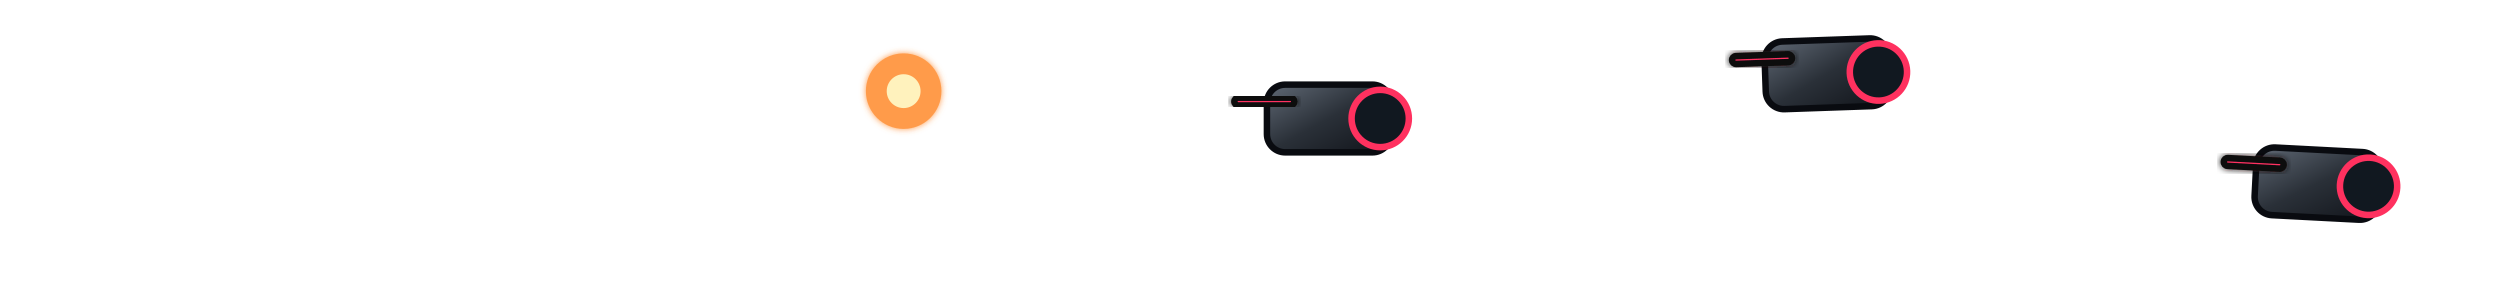
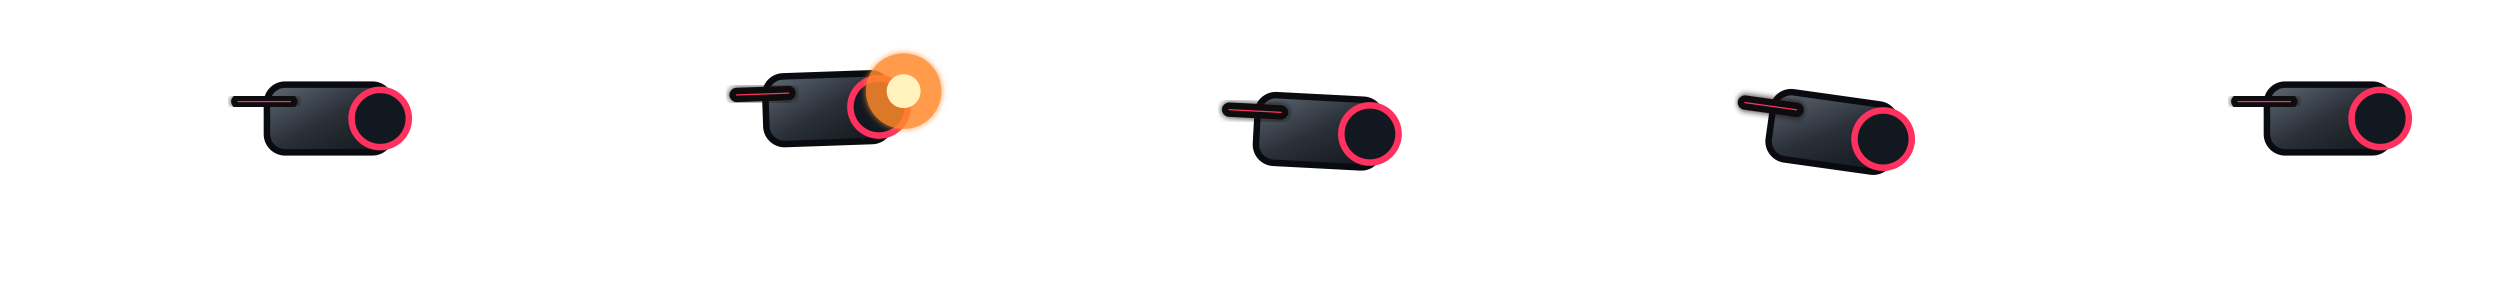
- <svg xmlns="http://www.w3.org/2000/svg" width="3840" height="460" viewBox="0 0 3840 460">
+ <svg xmlns="http://www.w3.org/2000/svg" xmlns:xlink="http://www.w3.org/1999/xlink" width="3840" height="460" viewBox="0 0 3840 460">
  <symbol id="w" viewBox="0 0 768 460">
    <defs>
+       <clipPath id="frameclip">
+         <rect width="768" height="460" />
+       </clipPath>
      <linearGradient id="metal" x1="0" y1="0" x2="1" y2="1">
        <stop stop-color="#606975" />
        <stop offset=".5" stop-color="#2a3038" />
        <stop offset="1" stop-color="#101319" />
      </linearGradient>
      <filter id="glow">
        <feGaussianBlur stdDeviation="5" result="b" />
        <feMerge>
          <feMergeNode in="b" />
          <feMergeNode in="SourceGraphic" />
        </feMerge>
      </filter>
    </defs>
    <g stroke="#090b10" stroke-width="10" stroke-linejoin="round">
      <rect x="410" y="130" width="190" height="104" rx="28" fill="url(#metal)" />
      <circle cx="584" cy="182" r="44" fill="#111820" stroke="#ff315f" stroke-width="10" />
      <rect x="360" y="150" width="92" height="12" rx="6" fill="#ff315f" filter="url(#glow)" />
    </g>
  </symbol>
-   <g transform="translate(0 0)">
-     <use href="#w" />
+   <g transform="translate(0 0)" clip-path="url(#frameclip)">
+     <g transform="translate(0 0)">
+       <use xlink:href="#w" width="768" height="460" />
+     </g>
  </g>
-   <g transform="translate(768 0) translate(0 -10) rotate(-2 360 230)">
-     <use href="#w" />
+   <g transform="translate(768 0)" clip-path="url(#frameclip)">
+     <g transform="translate(0 0) translate(0 -10) rotate(-2 360 230)">
+       <use xlink:href="#w" width="768" height="460" />
+     </g>
  </g>
  <g transform="translate(1388 140)">
    <circle r="58" fill="#ff8a2a" opacity=".85" filter="url(#glow)" />
    <circle r="26" fill="#fff2bd" />
  </g>
-   <g transform="translate(1536 0) translate(-18 12) rotate(3 360 230)">
-     <use href="#w" />
+   <g transform="translate(1536 0)" clip-path="url(#frameclip)">
+     <g transform="translate(0 0) translate(-18 12) rotate(3 360 230)">
+       <use xlink:href="#w" width="768" height="460" />
+     </g>
  </g>
-   <g transform="translate(2304 0) rotate(8 360 230)">
-     <use href="#w" />
+   <g transform="translate(2304 0)" clip-path="url(#frameclip)">
+     <g transform="translate(0 0) rotate(8 360 230)">
+       <use xlink:href="#w" width="768" height="460" />
+     </g>
  </g>
-   <g transform="translate(3072 0)">
-     <use href="#w" />
+   <g transform="translate(3072 0)" clip-path="url(#frameclip)">
+     <g transform="translate(0 0)">
+       <use xlink:href="#w" width="768" height="460" />
+     </g>
  </g>
</svg>
